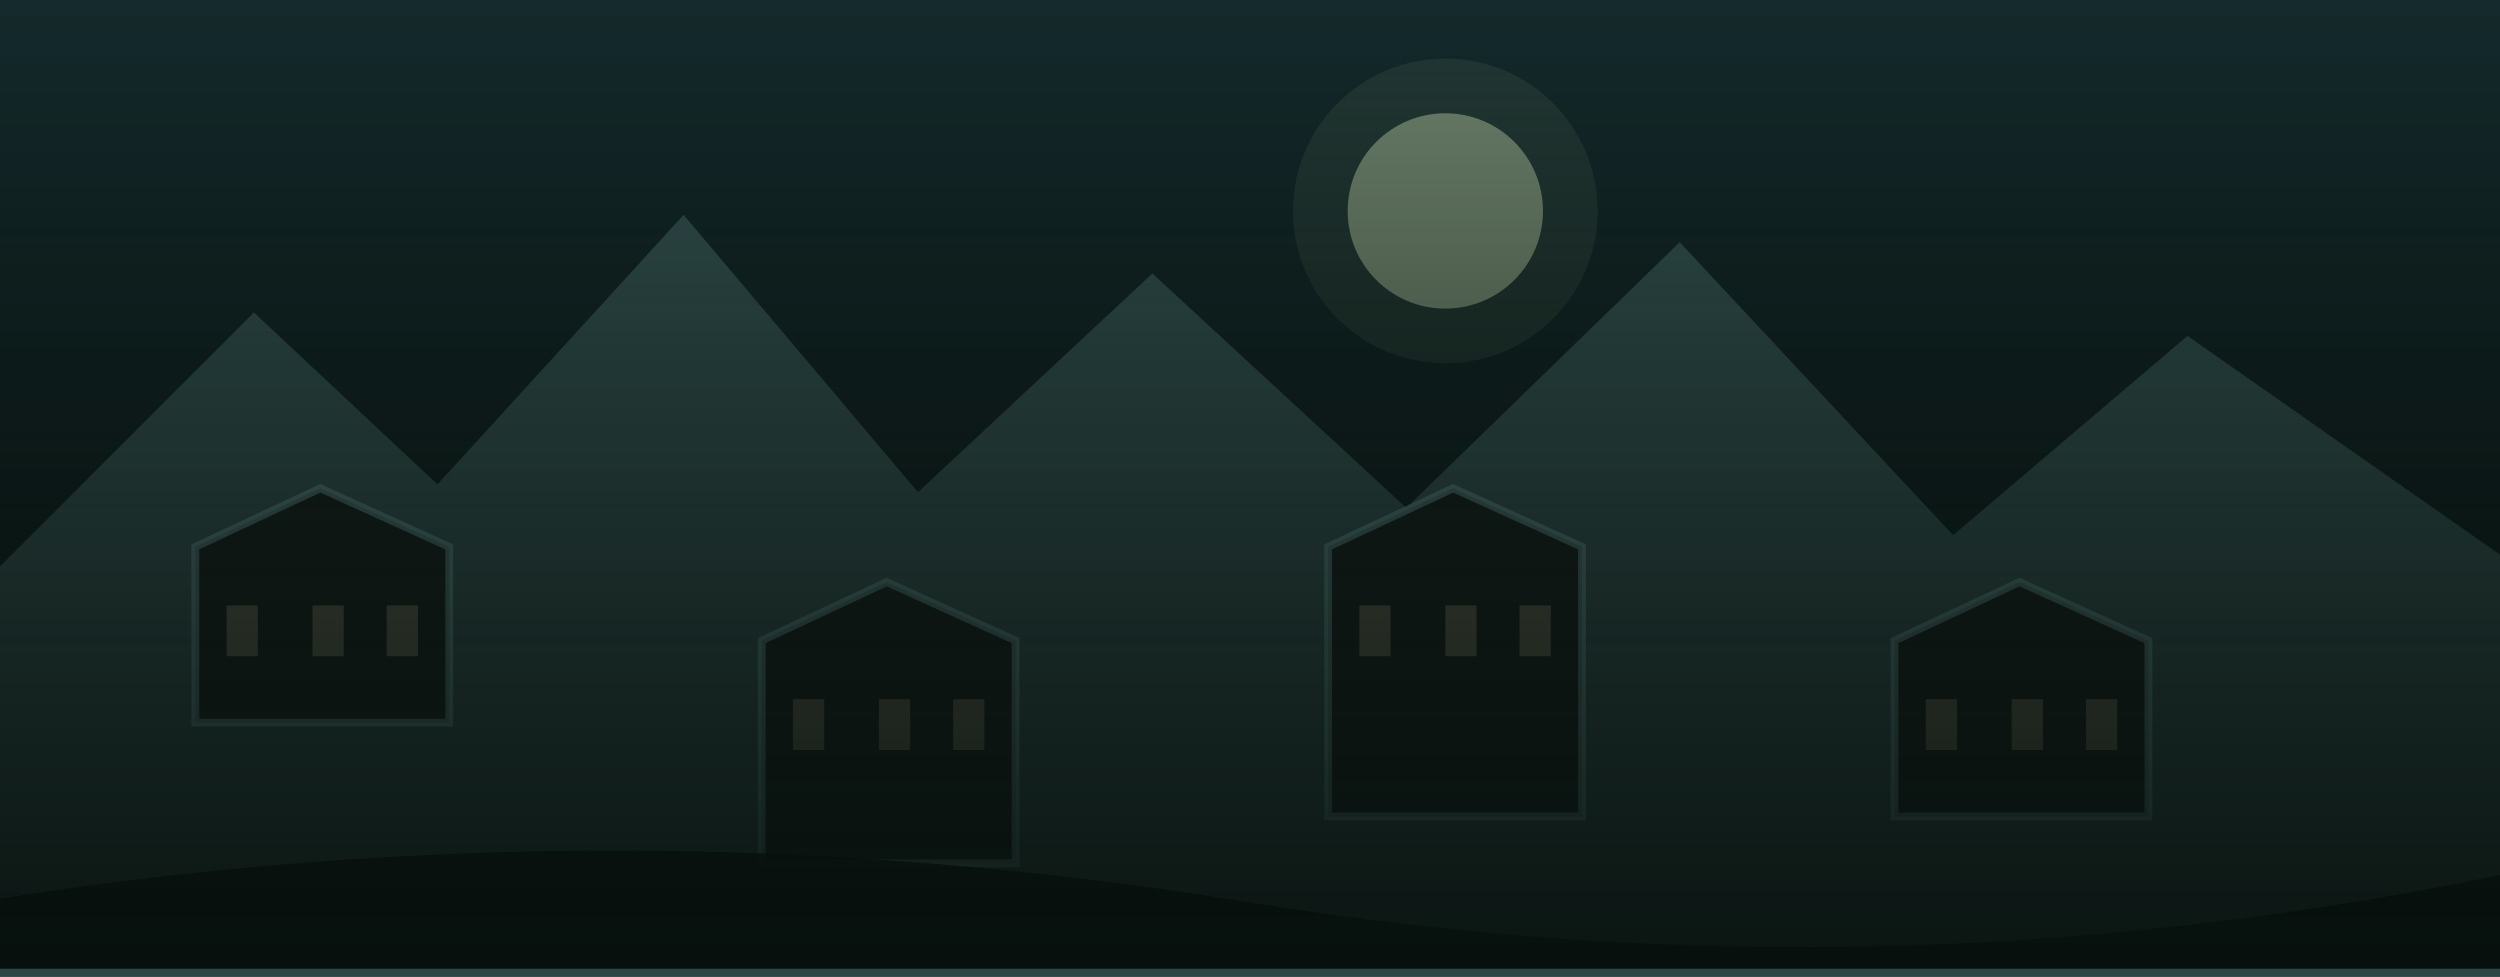
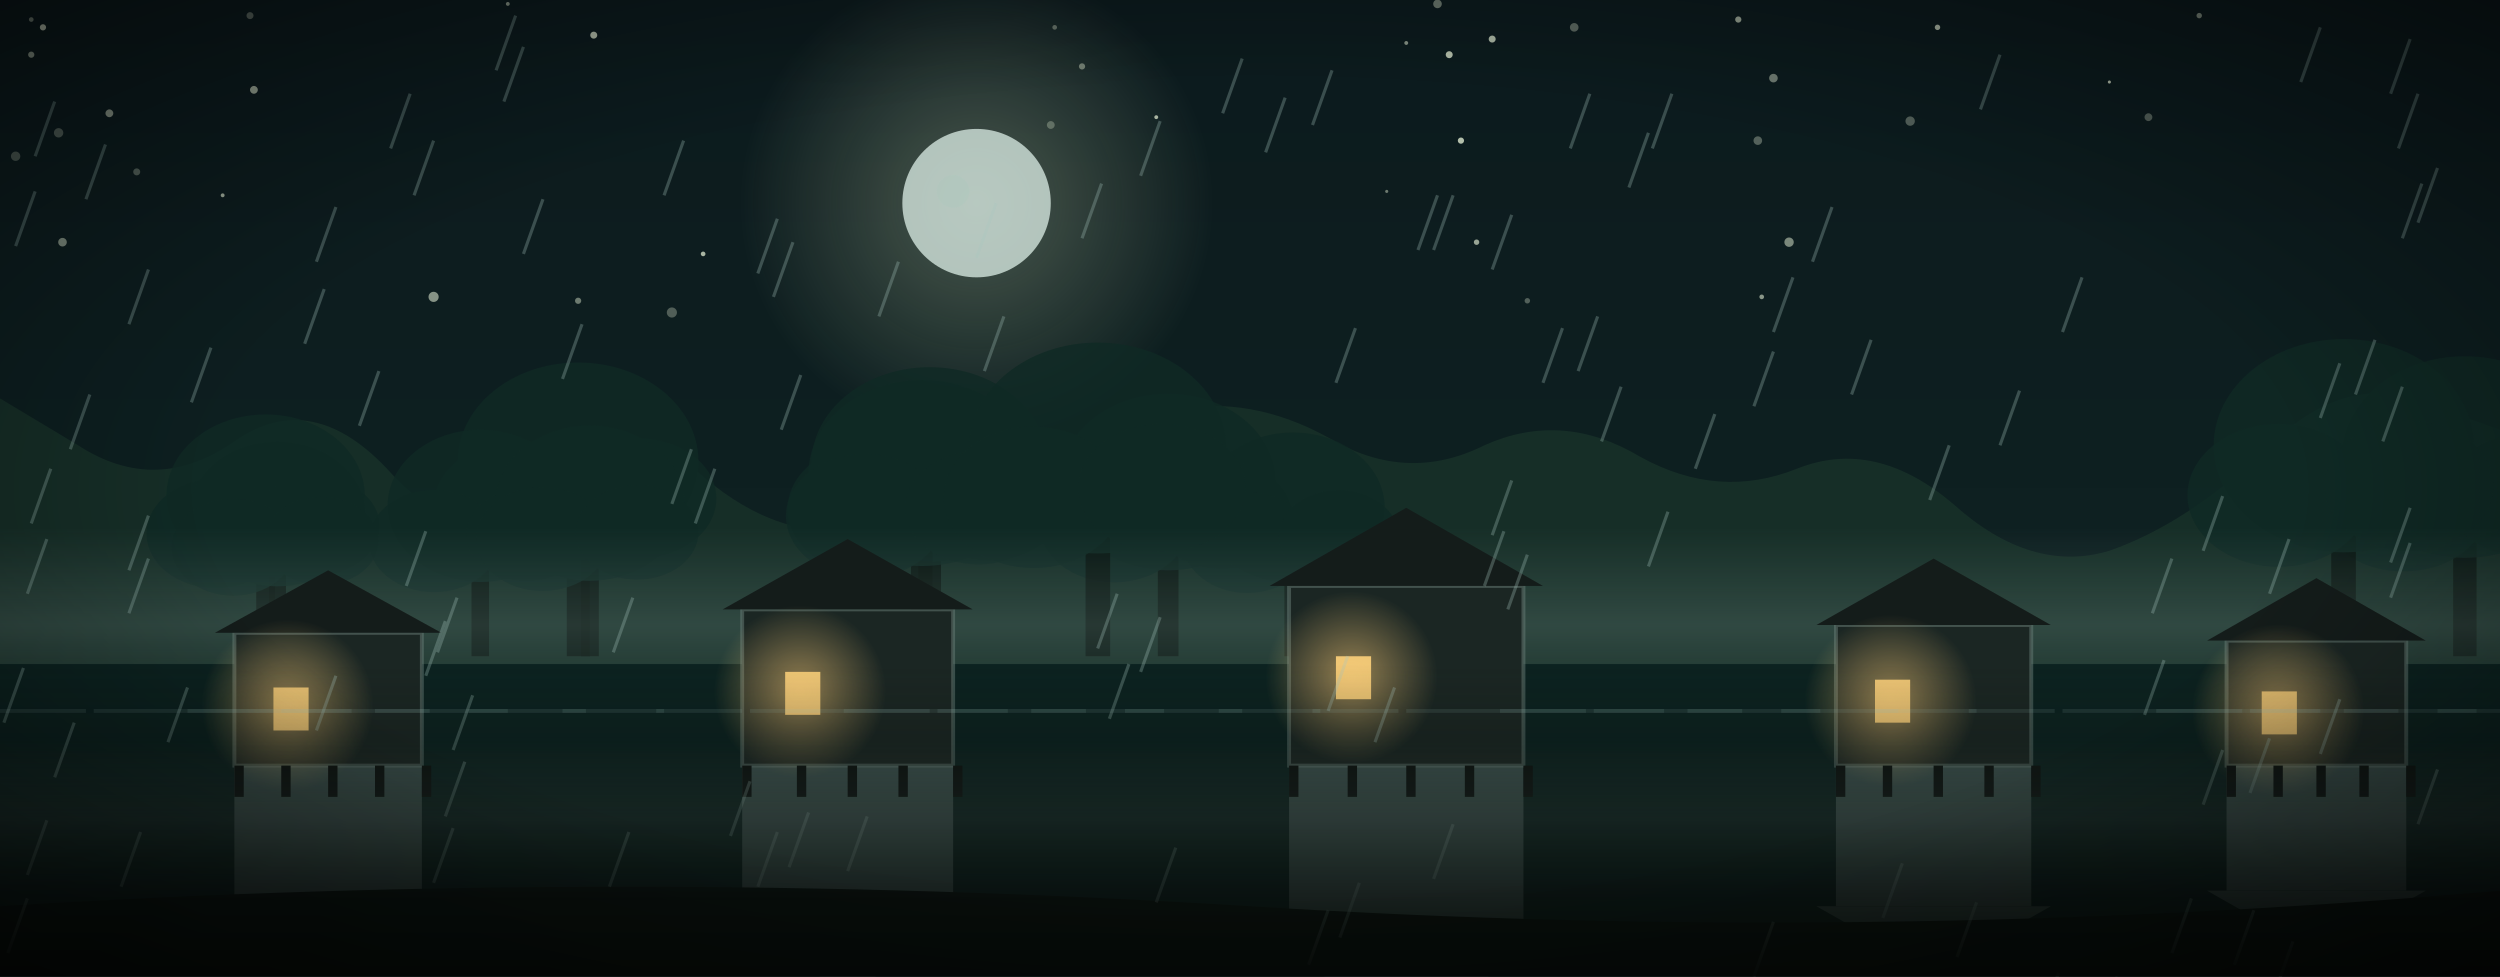
<svg xmlns="http://www.w3.org/2000/svg" viewBox="0 0 640 250" preserveAspectRatio="xMidYMid slice">
  <defs>
    <linearGradient id="sky" x2="0" y2="1">
-       <stop stop-color="#142a2c" />
-       <stop offset="1" stop-color="#07100d" />
+       <stop stop-color="#0c1a1d" />
+       <stop offset="1" stop-color="#0f2524" />
    </linearGradient>
-     <linearGradient id="fade" x2="0" y2="1">
-       <stop stop-color="#07100d" stop-opacity="0" />
-       <stop offset="1" stop-color="#07100d" stop-opacity=".9" />
+     <radialGradient id="moonGlow">
+       <stop stop-color="#d9e8bd" stop-opacity=".30" />
+       <stop offset="1" stop-color="#d9e8bd" stop-opacity="0" />
+     </radialGradient>
+     <linearGradient id="fogBand" x2="0" y2="1">
+       <stop stop-color="#8ea7a0" stop-opacity="0" />
+       <stop offset=".5" stop-color="#8ea7a0" stop-opacity=".55" />
+       <stop offset="1" stop-color="#8ea7a0" stop-opacity="0" />
    </linearGradient>
+     <linearGradient id="ground" x2="0" y2="1">
+       <stop stop-color="#0b120e" stop-opacity="0" />
+       <stop offset="1" stop-color="#050806" stop-opacity=".95" />
+     </linearGradient>
+     <radialGradient id="vig" cx=".5" cy=".5" r=".75">
+       <stop offset=".55" stop-color="#000" stop-opacity="0" />
+       <stop offset="1" stop-color="#000" stop-opacity=".62" />
+     </radialGradient>
+     <radialGradient id="glow">
+       <stop stop-color="#ffcf7a" stop-opacity=".55" />
+       <stop offset="1" stop-color="#ffcf7a" stop-opacity="0" />
+     </radialGradient>
  </defs>
  <rect width="640" height="250" fill="url(#sky)" />
-   <circle cx="370" cy="54" r="25" fill="#d9e8bd" opacity=".42" />
-   <circle cx="370" cy="54" r="39" fill="#c4e2a1" opacity=".08" />
-   <path d="M0 145 L65 80 112 124 175 55 235 126 295 70 360 130 430 62 500 137 560 86 640 142 640 250 0 250Z" fill="#608d8a" opacity=".38" />
-   <path d="M50 140 l32 -15 33 15 v45 h-65Z" fill="#141c19" stroke="#608d8a" stroke-opacity=".55" stroke-width="2" />
-   <path d="M58 155 h8 v13 h-8Z M80 155 h8 v13 h-8Z M99 155 h8 v13 h-8Z" fill="#d3c89b" opacity=".3" />
-   <path d="M195 164 l32 -15 33 15 v57 h-65Z" fill="#141c19" stroke="#608d8a" stroke-opacity=".55" stroke-width="2" />
-   <path d="M203 179 h8 v13 h-8Z M225 179 h8 v13 h-8Z M244 179 h8 v13 h-8Z" fill="#d3c89b" opacity=".3" />
-   <path d="M340 140 l32 -15 33 15 v69 h-65Z" fill="#141c19" stroke="#608d8a" stroke-opacity=".55" stroke-width="2" />
-   <path d="M348 155 h8 v13 h-8Z M370 155 h8 v13 h-8Z M389 155 h8 v13 h-8Z" fill="#d3c89b" opacity=".3" />
-   <path d="M485 164 l32 -15 33 15 v45 h-65Z" fill="#141c19" stroke="#608d8a" stroke-opacity=".55" stroke-width="2" />
-   <path d="M493 179 h8 v13 h-8Z M515 179 h8 v13 h-8Z M534 179 h8 v13 h-8Z" fill="#d3c89b" opacity=".3" />
-   <path d="M0 230 Q160 205 320 231 T640 224V250H0Z" fill="#050b08" opacity=".85" />
-   <rect width="640" height="250" fill="url(#fade)" />
-   <path d="M0 249H640" stroke="#608d8a" stroke-opacity=".45" stroke-width="2" />
+   <circle cx="296" cy="30" r="0.5" fill="#dfe9d0" opacity="0.73" />
+   <circle cx="4" cy="40" r="1.2" fill="#dfe9d0" opacity="0.29" />
+   <circle cx="355" cy="49" r="0.4" fill="#dfe9d0" opacity="0.46" />
+   <circle cx="450" cy="36" r="1.1" fill="#dfe9d0" opacity="0.34" />
+   <circle cx="152" cy="9" r="0.9" fill="#dfe9d0" opacity="0.76" />
+   <circle cx="378" cy="62" r="0.7" fill="#dfe9d0" opacity="0.66" />
+   <circle cx="65" cy="23" r="1.0" fill="#dfe9d0" opacity="0.65" />
+   <circle cx="270" cy="7" r="0.6" fill="#dfe9d0" opacity="0.37" />
+   <circle cx="180" cy="65" r="0.6" fill="#dfe9d0" opacity="0.74" />
+   <circle cx="563" cy="4" r="0.7" fill="#dfe9d0" opacity="0.52" />
+   <circle cx="15" cy="34" r="1.2" fill="#dfe9d0" opacity="0.31" />
+   <circle cx="382" cy="10" r="0.9" fill="#dfe9d0" opacity="0.74" />
+   <circle cx="130" cy="1" r="0.5" fill="#dfe9d0" opacity="0.55" />
+   <circle cx="11" cy="7" r="0.8" fill="#dfe9d0" opacity="0.76" />
+   <circle cx="269" cy="32" r="1.0" fill="#dfe9d0" opacity="0.30" />
+   <circle cx="371" cy="14" r="0.9" fill="#dfe9d0" opacity="0.78" />
+   <circle cx="35" cy="44" r="0.9" fill="#dfe9d0" opacity="0.33" />
+   <circle cx="172" cy="80" r="1.3" fill="#dfe9d0" opacity="0.32" />
+   <circle cx="451" cy="76" r="0.6" fill="#dfe9d0" opacity="0.59" />
+   <circle cx="28" cy="29" r="1.0" fill="#dfe9d0" opacity="0.57" />
+   <circle cx="496" cy="7" r="0.7" fill="#dfe9d0" opacity="0.73" />
+   <circle cx="374" cy="36" r="0.8" fill="#dfe9d0" opacity="0.79" />
+   <circle cx="368" cy="1" r="1.1" fill="#dfe9d0" opacity="0.43" />
+   <circle cx="277" cy="17" r="0.8" fill="#dfe9d0" opacity="0.43" />
+   <circle cx="57" cy="50" r="0.5" fill="#dfe9d0" opacity="0.68" />
+   <circle cx="16" cy="62" r="1.1" fill="#dfe9d0" opacity="0.52" />
+   <circle cx="454" cy="20" r="1.1" fill="#dfe9d0" opacity="0.48" />
+   <circle cx="148" cy="77" r="0.8" fill="#dfe9d0" opacity="0.46" />
+   <circle cx="550" cy="30" r="1.0" fill="#dfe9d0" opacity="0.34" />
+   <circle cx="540" cy="21" r="0.4" fill="#dfe9d0" opacity="0.79" />
+   <circle cx="111" cy="76" r="1.3" fill="#dfe9d0" opacity="0.58" />
+   <circle cx="8" cy="5" r="0.6" fill="#dfe9d0" opacity="0.46" />
+   <circle cx="391" cy="77" r="0.7" fill="#dfe9d0" opacity="0.33" />
+   <circle cx="360" cy="11" r="0.5" fill="#dfe9d0" opacity="0.56" />
+   <circle cx="445" cy="5" r="0.8" fill="#dfe9d0" opacity="0.64" />
+   <circle cx="489" cy="31" r="1.2" fill="#dfe9d0" opacity="0.34" />
+   <circle cx="458" cy="62" r="1.2" fill="#dfe9d0" opacity="0.52" />
+   <circle cx="64" cy="4" r="0.9" fill="#dfe9d0" opacity="0.35" />
+   <circle cx="403" cy="7" r="1.1" fill="#dfe9d0" opacity="0.37" />
+   <circle cx="8" cy="14" r="0.8" fill="#dfe9d0" opacity="0.56" />
+   <circle cx="250" cy="52" r="60.8" fill="url(#moonGlow)" />
+   <circle cx="250" cy="52" r="19" fill="#d6e8e0" opacity=".78" />
+   <circle cx="244" cy="49" r="4.2" fill="#a9c8bd" opacity=".25" />
+   <path d="M0 250 L0 102 Q0 102 20 114 Q40 127 60 113 Q80 99 100 121 Q120 143 140 123 Q160 104 180 122 Q200 139 220 135 Q240 131 260 120 Q280 110 300 105 Q320 101 340 112 Q360 124 380 114 Q400 105 420 117 Q440 128 460 120 Q480 112 500 129 Q520 147 540 141 Q560 134 580 115 Q600 95 620 103 Q640 110 660 117 L640 250Z" fill="#173028" opacity="0.9" />
+   <rect x="628.0" y="130.5" width="6.0" height="37.5" fill="#07130f" opacity="0.8" />
+   <ellipse cx="631" cy="117.0" rx="31.5" ry="25.8" fill="#0f2924" opacity="0.8" />
+   <ellipse cx="615.3" cy="129.0" rx="22.0" ry="17.3" fill="#0f2924" opacity="0.8" />
+   <ellipse cx="646.7" cy="126.8" rx="20.5" ry="15.7" fill="#0f2924" opacity="0.8" />
+   <rect x="65.6" y="137.8" width="4.8" height="30.2" fill="#07130f" opacity="0.8" />
+   <ellipse cx="68" cy="126.9" rx="25.4" ry="20.8" fill="#0f2924" opacity="0.8" />
+   <ellipse cx="55.3" cy="136.6" rx="17.8" ry="14.0" fill="#0f2924" opacity="0.8" />
+   <ellipse cx="80.7" cy="134.7" rx="16.5" ry="12.7" fill="#0f2924" opacity="0.8" />
+   <rect x="145.1" y="131.3" width="5.9" height="36.7" fill="#07130f" opacity="0.8" />
+   <ellipse cx="148" cy="118.1" rx="30.8" ry="25.3" fill="#0f2924" opacity="0.8" />
+   <ellipse cx="132.6" cy="129.8" rx="21.6" ry="17.0" fill="#0f2924" opacity="0.8" />
+   <ellipse cx="163.4" cy="127.6" rx="20.0" ry="15.4" fill="#0f2924" opacity="0.8" />
+   <rect x="120.7" y="139.7" width="4.5" height="28.3" fill="#07130f" opacity="0.8" />
+   <ellipse cx="123" cy="129.5" rx="23.8" ry="19.5" fill="#0f2924" opacity="0.8" />
+   <ellipse cx="111.1" cy="138.5" rx="16.7" ry="13.1" fill="#0f2924" opacity="0.8" />
+   <ellipse cx="134.9" cy="136.9" rx="15.5" ry="11.9" fill="#0f2924" opacity="0.8" />
+   <rect x="68.9" y="141.2" width="4.3" height="26.8" fill="#07130f" opacity="0.8" />
+   <ellipse cx="71" cy="131.6" rx="22.5" ry="18.5" fill="#0f2924" opacity="0.8" />
+   <ellipse cx="59.7" cy="140.1" rx="15.8" ry="12.4" fill="#0f2924" opacity="0.8" />
+   <ellipse cx="82.3" cy="138.5" rx="14.6" ry="11.3" fill="#0f2924" opacity="0.8" />
+   <rect x="596.8" y="128.4" width="6.3" height="39.6" fill="#07130f" opacity="0.8" />
+   <ellipse cx="600" cy="114.1" rx="33.3" ry="27.3" fill="#0f2924" opacity="0.8" />
+   <ellipse cx="583.3" cy="126.8" rx="23.3" ry="18.3" fill="#0f2924" opacity="0.8" />
+   <ellipse cx="616.7" cy="124.4" rx="21.6" ry="16.7" fill="#0f2924" opacity="0.8" />
+   <rect x="235.1" y="131.9" width="5.8" height="36.1" fill="#07130f" opacity="0.8" />
+   <ellipse cx="238" cy="118.9" rx="30.3" ry="24.9" fill="#0f2924" opacity="0.8" />
+   <ellipse cx="222.8" cy="130.4" rx="21.2" ry="16.7" fill="#0f2924" opacity="0.8" />
+   <ellipse cx="253.2" cy="128.3" rx="19.7" ry="15.2" fill="#0f2924" opacity="0.8" />
+   <rect x="296.4" y="135.2" width="5.3" height="32.8" fill="#07130f" opacity="0.8" />
+   <ellipse cx="299" cy="123.4" rx="27.6" ry="22.6" fill="#0f2924" opacity="0.8" />
+   <ellipse cx="285.2" cy="133.9" rx="19.3" ry="15.2" fill="#0f2924" opacity="0.8" />
+   <ellipse cx="312.8" cy="131.9" rx="17.9" ry="13.8" fill="#0f2924" opacity="0.8" />
+   <rect x="233.2" y="133.5" width="5.5" height="34.5" fill="#07130f" opacity="0.8" />
+   <ellipse cx="236" cy="121.1" rx="29.0" ry="23.8" fill="#0f2924" opacity="0.8" />
+   <ellipse cx="221.5" cy="132.1" rx="20.3" ry="15.9" fill="#0f2924" opacity="0.8" />
+   <ellipse cx="250.5" cy="130.0" rx="18.8" ry="14.5" fill="#0f2924" opacity="0.8" />
+   <rect x="148.7" y="139.2" width="4.6" height="28.8" fill="#07130f" opacity="0.8" />
+   <ellipse cx="151" cy="128.8" rx="24.2" ry="19.9" fill="#0f2924" opacity="0.8" />
+   <ellipse cx="138.9" cy="138.0" rx="17.0" ry="13.3" fill="#0f2924" opacity="0.8" />
+   <ellipse cx="163.1" cy="136.3" rx="15.7" ry="12.1" fill="#0f2924" opacity="0.8" />
+   <rect x="328.8" y="140.0" width="4.5" height="28.0" fill="#07130f" opacity="0.8" />
+   <ellipse cx="331" cy="130.0" rx="23.5" ry="19.3" fill="#0f2924" opacity="0.8" />
+   <ellipse cx="319.3" cy="138.9" rx="16.4" ry="12.9" fill="#0f2924" opacity="0.8" />
+   <ellipse cx="342.7" cy="137.2" rx="15.3" ry="11.7" fill="#0f2924" opacity="0.8" />
+   <rect x="277.9" y="128.8" width="6.3" height="39.2" fill="#07130f" opacity="0.8" />
+   <ellipse cx="281" cy="114.7" rx="32.9" ry="27.0" fill="#0f2924" opacity="0.8" />
+   <ellipse cx="264.6" cy="127.3" rx="23.0" ry="18.1" fill="#0f2924" opacity="0.8" />
+   <ellipse cx="297.4" cy="124.9" rx="21.4" ry="16.4" fill="#0f2924" opacity="0.8" />
+   <rect x="0" y="135" width="640" height="50" fill="url(#fogBand)" opacity="0.4" style="color:#8ea7a0" />
+   <rect y="170" width="640" height="80" fill="#0c2220" />
+   <g opacity=".28" transform="translate(0 392) scale(1 -1)">
+     <rect x="60" y="162" width="48" height="34" fill="#bfd2cb" />
+     <path d="M55 162 L84.0 146 L113 162Z" fill="#bfd2cb" />
+   </g>
+   <g opacity=".28" transform="translate(0 392) scale(1 -1)">
+     <rect x="190" y="156" width="54" height="40" fill="#bfd2cb" />
+     <path d="M185 156 L217.0 138 L249 156Z" fill="#bfd2cb" />
+   </g>
+   <g opacity=".28" transform="translate(0 392) scale(1 -1)">
+     <rect x="330" y="150" width="60" height="46" fill="#bfd2cb" />
+     <path d="M325 150 L360.0 130 L395 150Z" fill="#bfd2cb" />
+   </g>
+   <g opacity=".28" transform="translate(0 392) scale(1 -1)">
+     <rect x="470" y="160" width="50" height="36" fill="#bfd2cb" />
+     <path d="M465 160 L495.0 143 L525 160Z" fill="#bfd2cb" />
+   </g>
+   <g opacity=".28" transform="translate(0 392) scale(1 -1)">
+     <rect x="570" y="164" width="46" height="32" fill="#bfd2cb" />
+     <path d="M565 164 L593.0 148 L621 164Z" fill="#bfd2cb" />
+   </g>
+   <rect x="60" y="162" width="48" height="34" fill="#1b2623" stroke="#6a7f78" stroke-opacity=".5" />
+   <path d="M55 162 L84.0 146 L113 162Z" fill="#141c1a" />
+   <rect x="70" y="176" width="9" height="11" fill="#e5c172" />
+   <circle cx="73.6" cy="180.6" r="22" fill="url(#glow)" />
+   <rect x="60" y="196" width="2.4" height="8" fill="#0b100e" />
+   <rect x="72" y="196" width="2.4" height="8" fill="#0b100e" />
+   <rect x="84" y="196" width="2.4" height="8" fill="#0b100e" />
+   <rect x="96" y="196" width="2.4" height="8" fill="#0b100e" />
+   <rect x="108" y="196" width="2.4" height="8" fill="#0b100e" />
+   <rect x="190" y="156" width="54" height="40" fill="#1b2623" stroke="#6a7f78" stroke-opacity=".5" />
+   <path d="M185 156 L217.0 138 L249 156Z" fill="#141c1a" />
+   <rect x="201" y="172" width="9" height="11" fill="#e5c172" />
+   <circle cx="204.8" cy="177.0" r="22" fill="url(#glow)" />
+   <rect x="190" y="196" width="2.4" height="8" fill="#0b100e" />
+   <rect x="204" y="196" width="2.4" height="8" fill="#0b100e" />
+   <rect x="217" y="196" width="2.4" height="8" fill="#0b100e" />
+   <rect x="230" y="196" width="2.4" height="8" fill="#0b100e" />
+   <rect x="244" y="196" width="2.4" height="8" fill="#0b100e" />
+   <rect x="330" y="150" width="60" height="46" fill="#1b2623" stroke="#6a7f78" stroke-opacity=".5" />
+   <path d="M325 150 L360.0 130 L395 150Z" fill="#141c1a" />
+   <rect x="342" y="168" width="9" height="11" fill="#e5c172" />
+   <circle cx="346.0" cy="173.4" r="22" fill="url(#glow)" />
+   <rect x="330" y="196" width="2.4" height="8" fill="#0b100e" />
+   <rect x="345" y="196" width="2.4" height="8" fill="#0b100e" />
+   <rect x="360" y="196" width="2.4" height="8" fill="#0b100e" />
+   <rect x="375" y="196" width="2.4" height="8" fill="#0b100e" />
+   <rect x="390" y="196" width="2.4" height="8" fill="#0b100e" />
+   <rect x="470" y="160" width="50" height="36" fill="#1b2623" stroke="#6a7f78" stroke-opacity=".5" />
+   <path d="M465 160 L495.0 143 L525 160Z" fill="#141c1a" />
+   <rect x="480" y="174" width="9" height="11" fill="#e5c172" />
+   <circle cx="484.0" cy="179.4" r="22" fill="url(#glow)" />
+   <rect x="470" y="196" width="2.4" height="8" fill="#0b100e" />
+   <rect x="482" y="196" width="2.4" height="8" fill="#0b100e" />
+   <rect x="495" y="196" width="2.4" height="8" fill="#0b100e" />
+   <rect x="508" y="196" width="2.4" height="8" fill="#0b100e" />
+   <rect x="520" y="196" width="2.4" height="8" fill="#0b100e" />
+   <rect x="570" y="164" width="46" height="32" fill="#1b2623" stroke="#6a7f78" stroke-opacity=".5" />
+   <path d="M565 164 L593.0 148 L621 164Z" fill="#141c1a" />
+   <rect x="579" y="177" width="9" height="11" fill="#e5c172" />
+   <circle cx="583.2" cy="181.8" r="22" fill="url(#glow)" />
+   <rect x="570" y="196" width="2.4" height="8" fill="#0b100e" />
+   <rect x="582" y="196" width="2.4" height="8" fill="#0b100e" />
+   <rect x="593" y="196" width="2.4" height="8" fill="#0b100e" />
+   <rect x="604" y="196" width="2.4" height="8" fill="#0b100e" />
+   <rect x="616" y="196" width="2.4" height="8" fill="#0b100e" />
+   <path d="M0 182 h22" stroke="#a9d3c9" stroke-width="1" opacity="0.12" />
+   <path d="M24 182 h46" stroke="#a9d3c9" stroke-width="1" opacity="0.12" />
+   <path d="M48 182 h42" stroke="#a9d3c9" stroke-width="1" opacity="0.12" />
+   <path d="M72 182 h38" stroke="#a9d3c9" stroke-width="1" opacity="0.12" />
+   <path d="M96 182 h34" stroke="#a9d3c9" stroke-width="1" opacity="0.12" />
+   <path d="M120 182 h30" stroke="#a9d3c9" stroke-width="1" opacity="0.12" />
+   <path d="M144 182 h26" stroke="#a9d3c9" stroke-width="1" opacity="0.12" />
+   <path d="M168 182 h22" stroke="#a9d3c9" stroke-width="1" opacity="0.12" />
+   <path d="M192 182 h46" stroke="#a9d3c9" stroke-width="1" opacity="0.12" />
+   <path d="M216 182 h42" stroke="#a9d3c9" stroke-width="1" opacity="0.12" />
+   <path d="M240 182 h38" stroke="#a9d3c9" stroke-width="1" opacity="0.12" />
+   <path d="M264 182 h34" stroke="#a9d3c9" stroke-width="1" opacity="0.12" />
+   <path d="M288 182 h30" stroke="#a9d3c9" stroke-width="1" opacity="0.12" />
+   <path d="M312 182 h26" stroke="#a9d3c9" stroke-width="1" opacity="0.12" />
+   <path d="M336 182 h22" stroke="#a9d3c9" stroke-width="1" opacity="0.12" />
+   <path d="M360 182 h46" stroke="#a9d3c9" stroke-width="1" opacity="0.12" />
+   <path d="M384 182 h42" stroke="#a9d3c9" stroke-width="1" opacity="0.12" />
+   <path d="M408 182 h38" stroke="#a9d3c9" stroke-width="1" opacity="0.12" />
+   <path d="M432 182 h34" stroke="#a9d3c9" stroke-width="1" opacity="0.12" />
+   <path d="M456 182 h30" stroke="#a9d3c9" stroke-width="1" opacity="0.12" />
+   <path d="M480 182 h26" stroke="#a9d3c9" stroke-width="1" opacity="0.12" />
+   <path d="M504 182 h22" stroke="#a9d3c9" stroke-width="1" opacity="0.12" />
+   <path d="M528 182 h46" stroke="#a9d3c9" stroke-width="1" opacity="0.12" />
+   <path d="M552 182 h42" stroke="#a9d3c9" stroke-width="1" opacity="0.12" />
+   <path d="M576 182 h38" stroke="#a9d3c9" stroke-width="1" opacity="0.12" />
+   <path d="M600 182 h34" stroke="#a9d3c9" stroke-width="1" opacity="0.12" />
+   <path d="M624 182 h30" stroke="#a9d3c9" stroke-width="1" opacity="0.12" />
+   <path d="M0 250 L0 232 Q160 222 320 232 T640 228 L640 250Z" fill="#08130f" />
+   <path d="M14 26 l-5 14" stroke="#a8c6bf" stroke-width=".8" opacity="0.3" />
+   <path d="M512 14 l-5 14" stroke="#a8c6bf" stroke-width=".8" opacity="0.3" />
+   <path d="M161 213 l-5 14" stroke="#a8c6bf" stroke-width=".8" opacity="0.3" />
+   <path d="M387 55 l-5 14" stroke="#a8c6bf" stroke-width=".8" opacity="0.3" />
+   <path d="M38 69 l-5 14" stroke="#a8c6bf" stroke-width=".8" opacity="0.3" />
+   <path d="M192 200 l-5 14" stroke="#a8c6bf" stroke-width=".8" opacity="0.3" />
+   <path d="M624 197 l-5 14" stroke="#a8c6bf" stroke-width=".8" opacity="0.3" />
+   <path d="M577 233 l-5 14" stroke="#a8c6bf" stroke-width=".8" opacity="0.3" />
+   <path d="M561 230 l-5 14" stroke="#a8c6bf" stroke-width=".8" opacity="0.3" />
+   <path d="M619 24 l-5 14" stroke="#a8c6bf" stroke-width=".8" opacity="0.3" />
+   <path d="M203 62 l-5 14" stroke="#a8c6bf" stroke-width=".8" opacity="0.3" />
+   <path d="M387 123 l-5 14" stroke="#a8c6bf" stroke-width=".8" opacity="0.3" />
+   <path d="M222 209 l-5 14" stroke="#a8c6bf" stroke-width=".8" opacity="0.3" />
+   <path d="M255 52 l-5 14" stroke="#a8c6bf" stroke-width=".8" opacity="0.3" />
+   <path d="M177 115 l-5 14" stroke="#a8c6bf" stroke-width=".8" opacity="0.3" />
+   <path d="M391 142 l-5 14" stroke="#a8c6bf" stroke-width=".8" opacity="0.3" />
+   <path d="M282 47 l-5 14" stroke="#a8c6bf" stroke-width=".8" opacity="0.3" />
+   <path d="M257 81 l-5 14" stroke="#a8c6bf" stroke-width=".8" opacity="0.3" />
+   <path d="M109 136 l-5 14" stroke="#a8c6bf" stroke-width=".8" opacity="0.3" />
+   <path d="M121 178 l-5 14" stroke="#a8c6bf" stroke-width=".8" opacity="0.3" />
+   <path d="M422 34 l-5 14" stroke="#a8c6bf" stroke-width=".8" opacity="0.3" />
+   <path d="M400 84 l-5 14" stroke="#a8c6bf" stroke-width=".8" opacity="0.3" />
+   <path d="M286 152 l-5 14" stroke="#a8c6bf" stroke-width=".8" opacity="0.3" />
+   <path d="M487 221 l-5 14" stroke="#a8c6bf" stroke-width=".8" opacity="0.3" />
+   <path d="M469 53 l-5 14" stroke="#a8c6bf" stroke-width=".8" opacity="0.3" />
+   <path d="M347 84 l-5 14" stroke="#a8c6bf" stroke-width=".8" opacity="0.3" />
+   <path d="M12 138 l-5 14" stroke="#a8c6bf" stroke-width=".8" opacity="0.3" />
+   <path d="M301 217 l-5 14" stroke="#a8c6bf" stroke-width=".8" opacity="0.3" />
+   <path d="M207 208 l-5 14" stroke="#a8c6bf" stroke-width=".8" opacity="0.3" />
+   <path d="M329 25 l-5 14" stroke="#a8c6bf" stroke-width=".8" opacity="0.3" />
+   <path d="M459 71 l-5 14" stroke="#a8c6bf" stroke-width=".8" opacity="0.3" />
+   <path d="M341 18 l-5 14" stroke="#a8c6bf" stroke-width=".8" opacity="0.3" />
+   <path d="M7 230 l-5 14" stroke="#a8c6bf" stroke-width=".8" opacity="0.3" />
+   <path d="M27 37 l-5 14" stroke="#a8c6bf" stroke-width=".8" opacity="0.3" />
+   <path d="M105 24 l-5 14" stroke="#a8c6bf" stroke-width=".8" opacity="0.3" />
+   <path d="M527 249 l-5 14" stroke="#a8c6bf" stroke-width=".8" opacity="0.3" />
+   <path d="M415 99 l-5 14" stroke="#a8c6bf" stroke-width=".8" opacity="0.3" />
+   <path d="M569 127 l-5 14" stroke="#a8c6bf" stroke-width=".8" opacity="0.3" />
+   <path d="M86 173 l-5 14" stroke="#a8c6bf" stroke-width=".8" opacity="0.3" />
+   <path d="M230 67 l-5 14" stroke="#a8c6bf" stroke-width=".8" opacity="0.3" />
+   <path d="M205 96 l-5 14" stroke="#a8c6bf" stroke-width=".8" opacity="0.3" />
+   <path d="M117 153 l-5 14" stroke="#a8c6bf" stroke-width=".8" opacity="0.3" />
+   <path d="M556 143 l-5 14" stroke="#a8c6bf" stroke-width=".8" opacity="0.3" />
+   <path d="M6 171 l-5 14" stroke="#a8c6bf" stroke-width=".8" opacity="0.3" />
+   <path d="M13 120 l-5 14" stroke="#a8c6bf" stroke-width=".8" opacity="0.3" />
+   <path d="M554 169 l-5 14" stroke="#a8c6bf" stroke-width=".8" opacity="0.3" />
+   <path d="M581 189 l-5 14" stroke="#a8c6bf" stroke-width=".8" opacity="0.3" />
+   <path d="M175 36 l-5 14" stroke="#a8c6bf" stroke-width=".8" opacity="0.3" />
+   <path d="M289 170 l-5 14" stroke="#a8c6bf" stroke-width=".8" opacity="0.3" />
+   <path d="M149 83 l-5 14" stroke="#a8c6bf" stroke-width=".8" opacity="0.3" />
+   <path d="M479 87 l-5 14" stroke="#a8c6bf" stroke-width=".8" opacity="0.3" />
+   <path d="M385 136 l-5 14" stroke="#a8c6bf" stroke-width=".8" opacity="0.3" />
+   <path d="M594 7 l-5 14" stroke="#a8c6bf" stroke-width=".8" opacity="0.3" />
+   <path d="M119 195 l-5 14" stroke="#a8c6bf" stroke-width=".8" opacity="0.3" />
+   <path d="M428 24 l-5 14" stroke="#a8c6bf" stroke-width=".8" opacity="0.3" />
+   <path d="M86 53 l-5 14" stroke="#a8c6bf" stroke-width=".8" opacity="0.3" />
+   <path d="M348 226 l-5 14" stroke="#a8c6bf" stroke-width=".8" opacity="0.3" />
+   <path d="M139 51 l-5 14" stroke="#a8c6bf" stroke-width=".8" opacity="0.3" />
+   <path d="M439 106 l-5 14" stroke="#a8c6bf" stroke-width=".8" opacity="0.3" />
+   <path d="M542 250 l-5 14" stroke="#a8c6bf" stroke-width=".8" opacity="0.3" />
+   <path d="M599 179 l-5 14" stroke="#a8c6bf" stroke-width=".8" opacity="0.3" />
+   <path d="M318 15 l-5 14" stroke="#a8c6bf" stroke-width=".8" opacity="0.3" />
+   <path d="M517 100 l-5 14" stroke="#a8c6bf" stroke-width=".8" opacity="0.3" />
+   <path d="M297 158 l-5 14" stroke="#a8c6bf" stroke-width=".8" opacity="0.3" />
+   <path d="M617 139 l-5 14" stroke="#a8c6bf" stroke-width=".8" opacity="0.3" />
+   <path d="M587 241 l-5 14" stroke="#a8c6bf" stroke-width=".8" opacity="0.3" />
+   <path d="M54 89 l-5 14" stroke="#a8c6bf" stroke-width=".8" opacity="0.3" />
+   <path d="M569 192 l-5 14" stroke="#a8c6bf" stroke-width=".8" opacity="0.3" />
+   <path d="M620 47 l-5 14" stroke="#a8c6bf" stroke-width=".8" opacity="0.3" />
+   <path d="M340 233 l-5 14" stroke="#a8c6bf" stroke-width=".8" opacity="0.3" />
+   <path d="M345 168 l-5 14" stroke="#a8c6bf" stroke-width=".8" opacity="0.3" />
+   <path d="M624 43 l-5 14" stroke="#a8c6bf" stroke-width=".8" opacity="0.3" />
+   <path d="M36 213 l-5 14" stroke="#a8c6bf" stroke-width=".8" opacity="0.3" />
+   <path d="M372 50 l-5 14" stroke="#a8c6bf" stroke-width=".8" opacity="0.3" />
+   <path d="M533 71 l-5 14" stroke="#a8c6bf" stroke-width=".8" opacity="0.3" />
+   <path d="M83 74 l-5 14" stroke="#a8c6bf" stroke-width=".8" opacity="0.3" />
+   <path d="M23 101 l-5 14" stroke="#a8c6bf" stroke-width=".8" opacity="0.3" />
+   <path d="M499 114 l-5 14" stroke="#a8c6bf" stroke-width=".8" opacity="0.3" />
+   <path d="M617 10 l-5 14" stroke="#a8c6bf" stroke-width=".8" opacity="0.3" />
+   <path d="M111 36 l-5 14" stroke="#a8c6bf" stroke-width=".8" opacity="0.3" />
+   <path d="M368 50 l-5 14" stroke="#a8c6bf" stroke-width=".8" opacity="0.3" />
+   <path d="M427 131 l-5 14" stroke="#a8c6bf" stroke-width=".8" opacity="0.3" />
+   <path d="M372 211 l-5 14" stroke="#a8c6bf" stroke-width=".8" opacity="0.3" />
+   <path d="M506 231 l-5 14" stroke="#a8c6bf" stroke-width=".8" opacity="0.3" />
+   <path d="M97 95 l-5 14" stroke="#a8c6bf" stroke-width=".8" opacity="0.3" />
+   <path d="M615 99 l-5 14" stroke="#a8c6bf" stroke-width=".8" opacity="0.3" />
+   <path d="M183 120 l-5 14" stroke="#a8c6bf" stroke-width=".8" opacity="0.3" />
+   <path d="M116 212 l-5 14" stroke="#a8c6bf" stroke-width=".8" opacity="0.3" />
+   <path d="M407 24 l-5 14" stroke="#a8c6bf" stroke-width=".8" opacity="0.3" />
+   <path d="M617 130 l-5 14" stroke="#a8c6bf" stroke-width=".8" opacity="0.3" />
+   <path d="M162 153 l-5 14" stroke="#a8c6bf" stroke-width=".8" opacity="0.3" />
+   <path d="M608 87 l-5 14" stroke="#a8c6bf" stroke-width=".8" opacity="0.3" />
+   <path d="M9 49 l-5 14" stroke="#a8c6bf" stroke-width=".8" opacity="0.3" />
+   <path d="M38 132 l-5 14" stroke="#a8c6bf" stroke-width=".8" opacity="0.3" />
+   <path d="M199 213 l-5 14" stroke="#a8c6bf" stroke-width=".8" opacity="0.3" />
+   <path d="M132 4 l-5 14" stroke="#a8c6bf" stroke-width=".8" opacity="0.3" />
+   <path d="M297 31 l-5 14" stroke="#a8c6bf" stroke-width=".8" opacity="0.3" />
+   <path d="M199 56 l-5 14" stroke="#a8c6bf" stroke-width=".8" opacity="0.3" />
+   <path d="M114 159 l-5 14" stroke="#a8c6bf" stroke-width=".8" opacity="0.3" />
+   <path d="M599 93 l-5 14" stroke="#a8c6bf" stroke-width=".8" opacity="0.3" />
+   <path d="M409 81 l-5 14" stroke="#a8c6bf" stroke-width=".8" opacity="0.3" />
+   <path d="M586 138 l-5 14" stroke="#a8c6bf" stroke-width=".8" opacity="0.3" />
+   <path d="M19 185 l-5 14" stroke="#a8c6bf" stroke-width=".8" opacity="0.3" />
+   <path d="M134 12 l-5 14" stroke="#a8c6bf" stroke-width=".8" opacity="0.3" />
+   <path d="M12 210 l-5 14" stroke="#a8c6bf" stroke-width=".8" opacity="0.3" />
+   <path d="M454 90 l-5 14" stroke="#a8c6bf" stroke-width=".8" opacity="0.3" />
+   <path d="M357 176 l-5 14" stroke="#a8c6bf" stroke-width=".8" opacity="0.3" />
+   <path d="M48 176 l-5 14" stroke="#a8c6bf" stroke-width=".8" opacity="0.3" />
+   <path d="M454 236 l-5 14" stroke="#a8c6bf" stroke-width=".8" opacity="0.3" />
+   <path d="M38 143 l-5 14" stroke="#a8c6bf" stroke-width=".8" opacity="0.3" />
+   <rect x="0" y="190" width="640" height="40" fill="url(#fogBand)" opacity="0.28" style="color:#8ea7a0" />
+   <rect y="170" width="640" height="80" fill="url(#ground)" />
+   <rect width="640" height="250" fill="url(#vig)" />
</svg>
